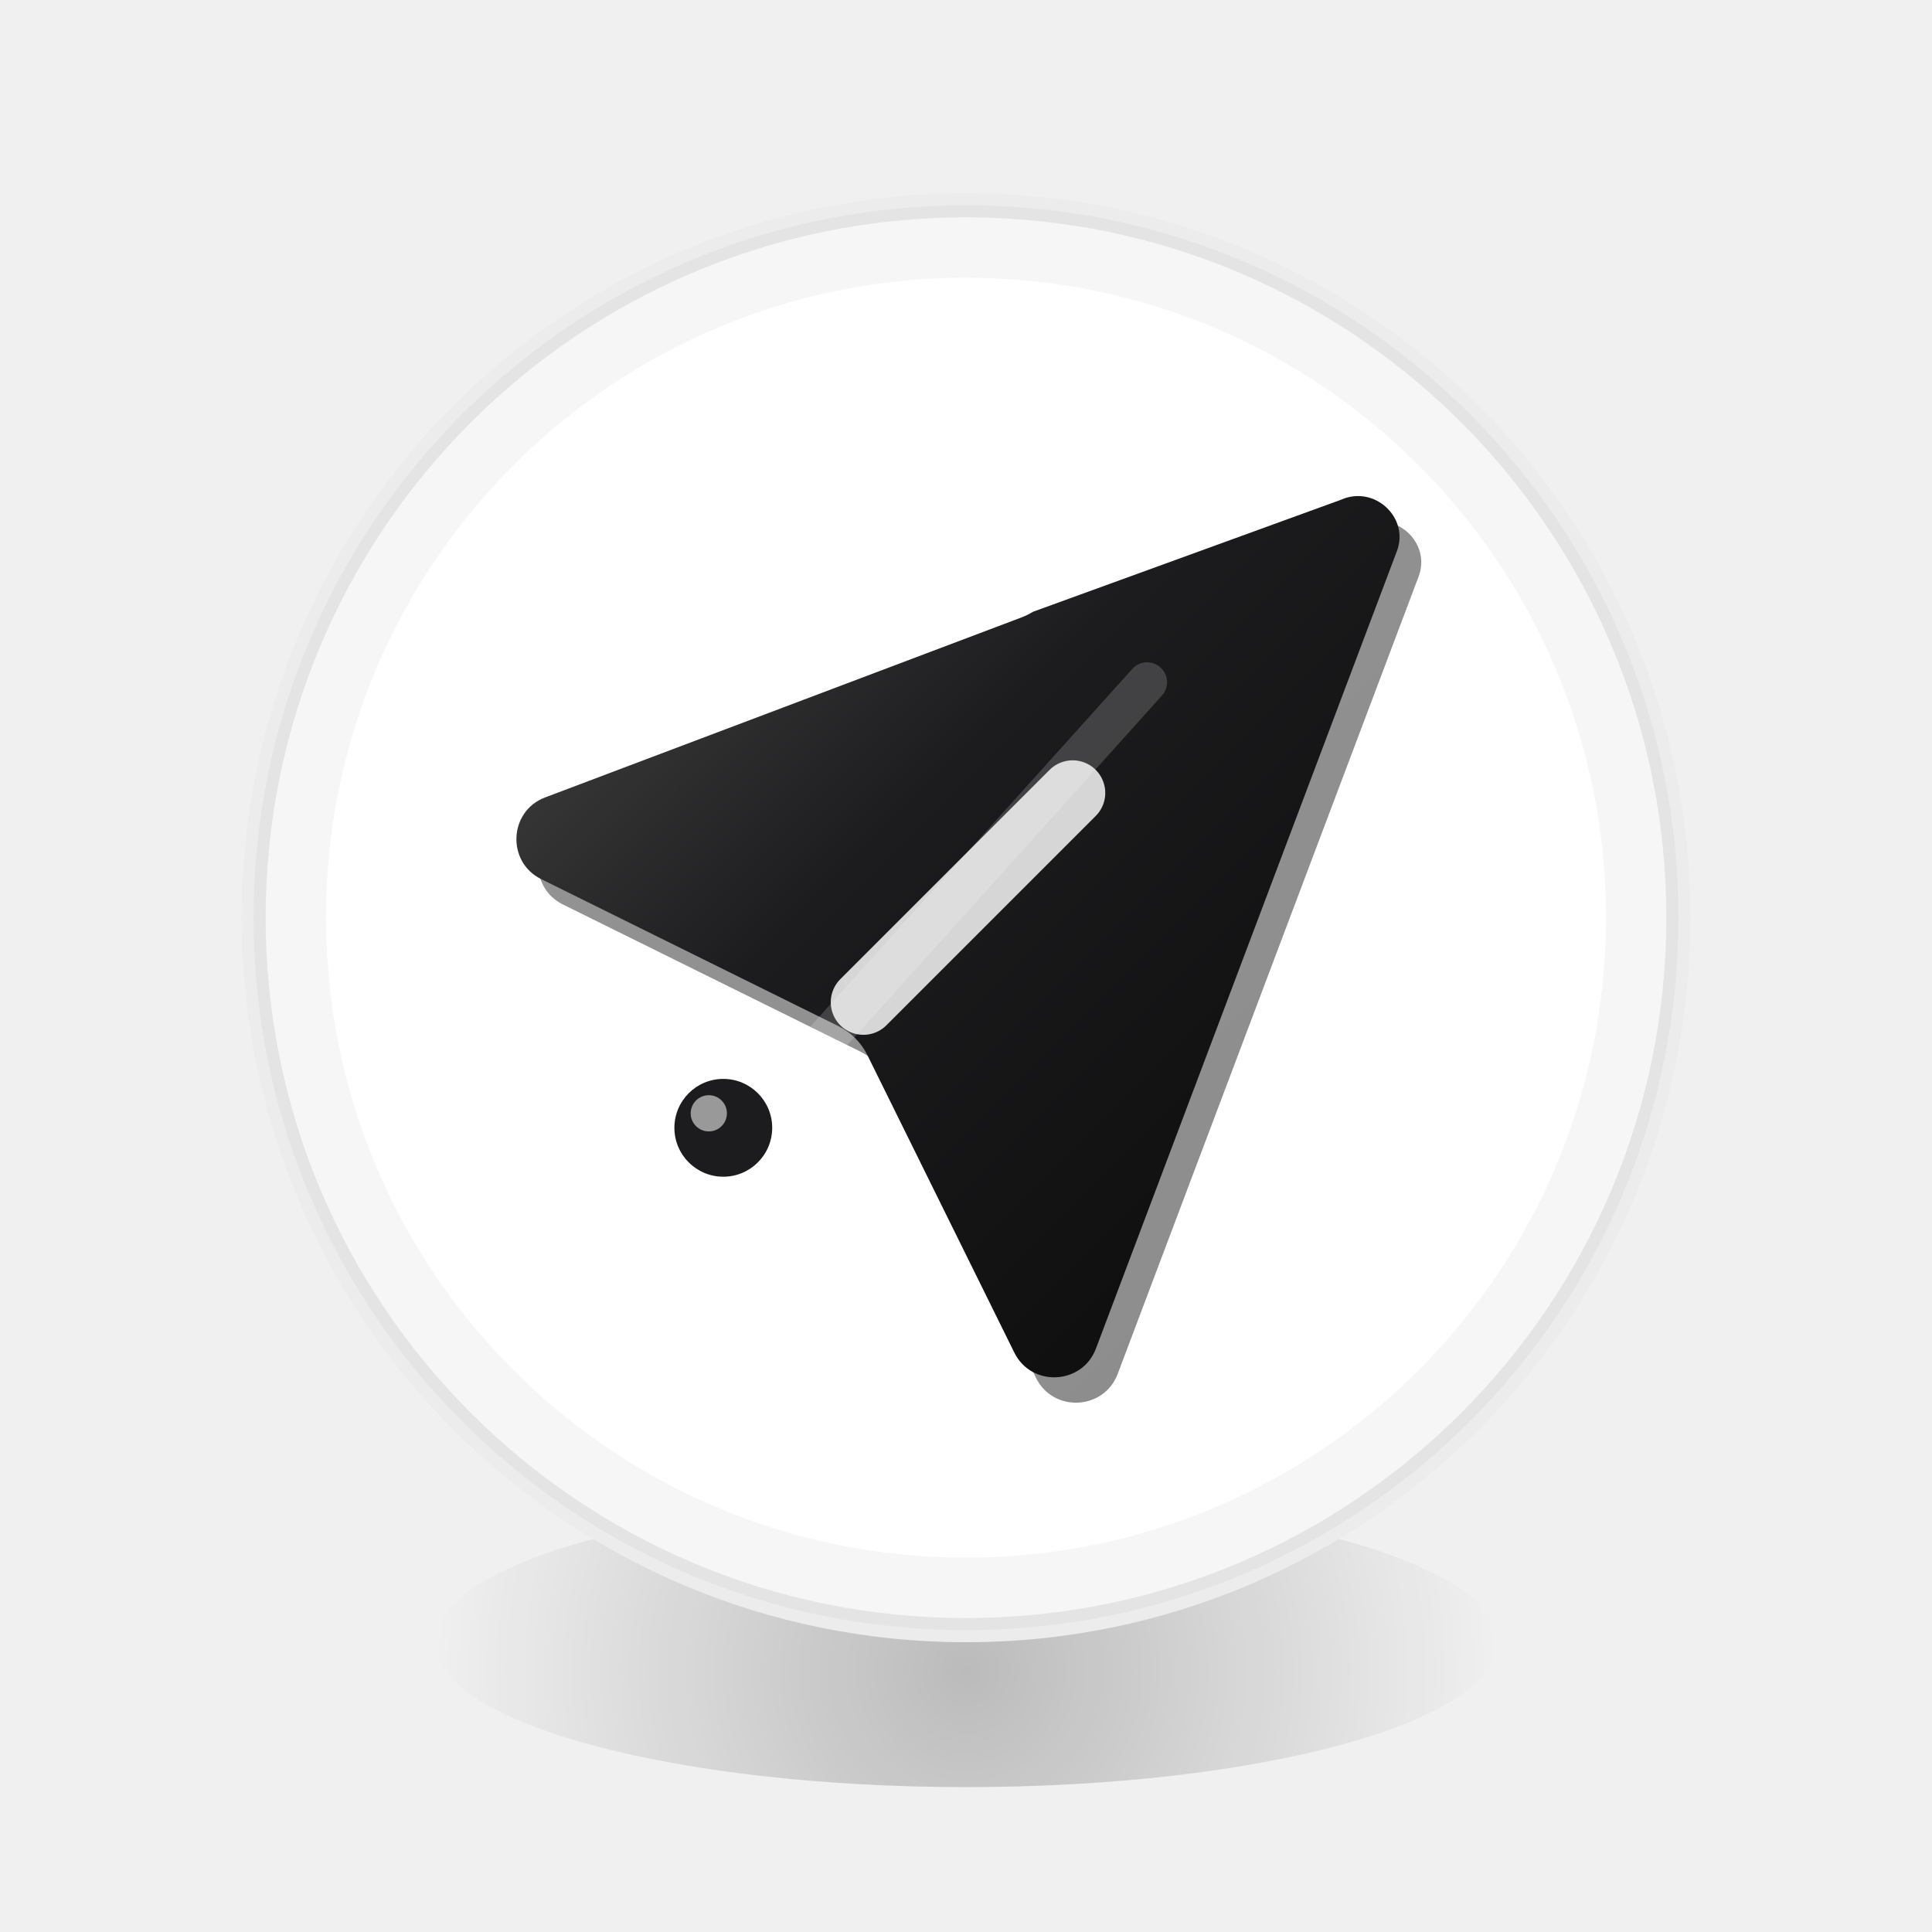
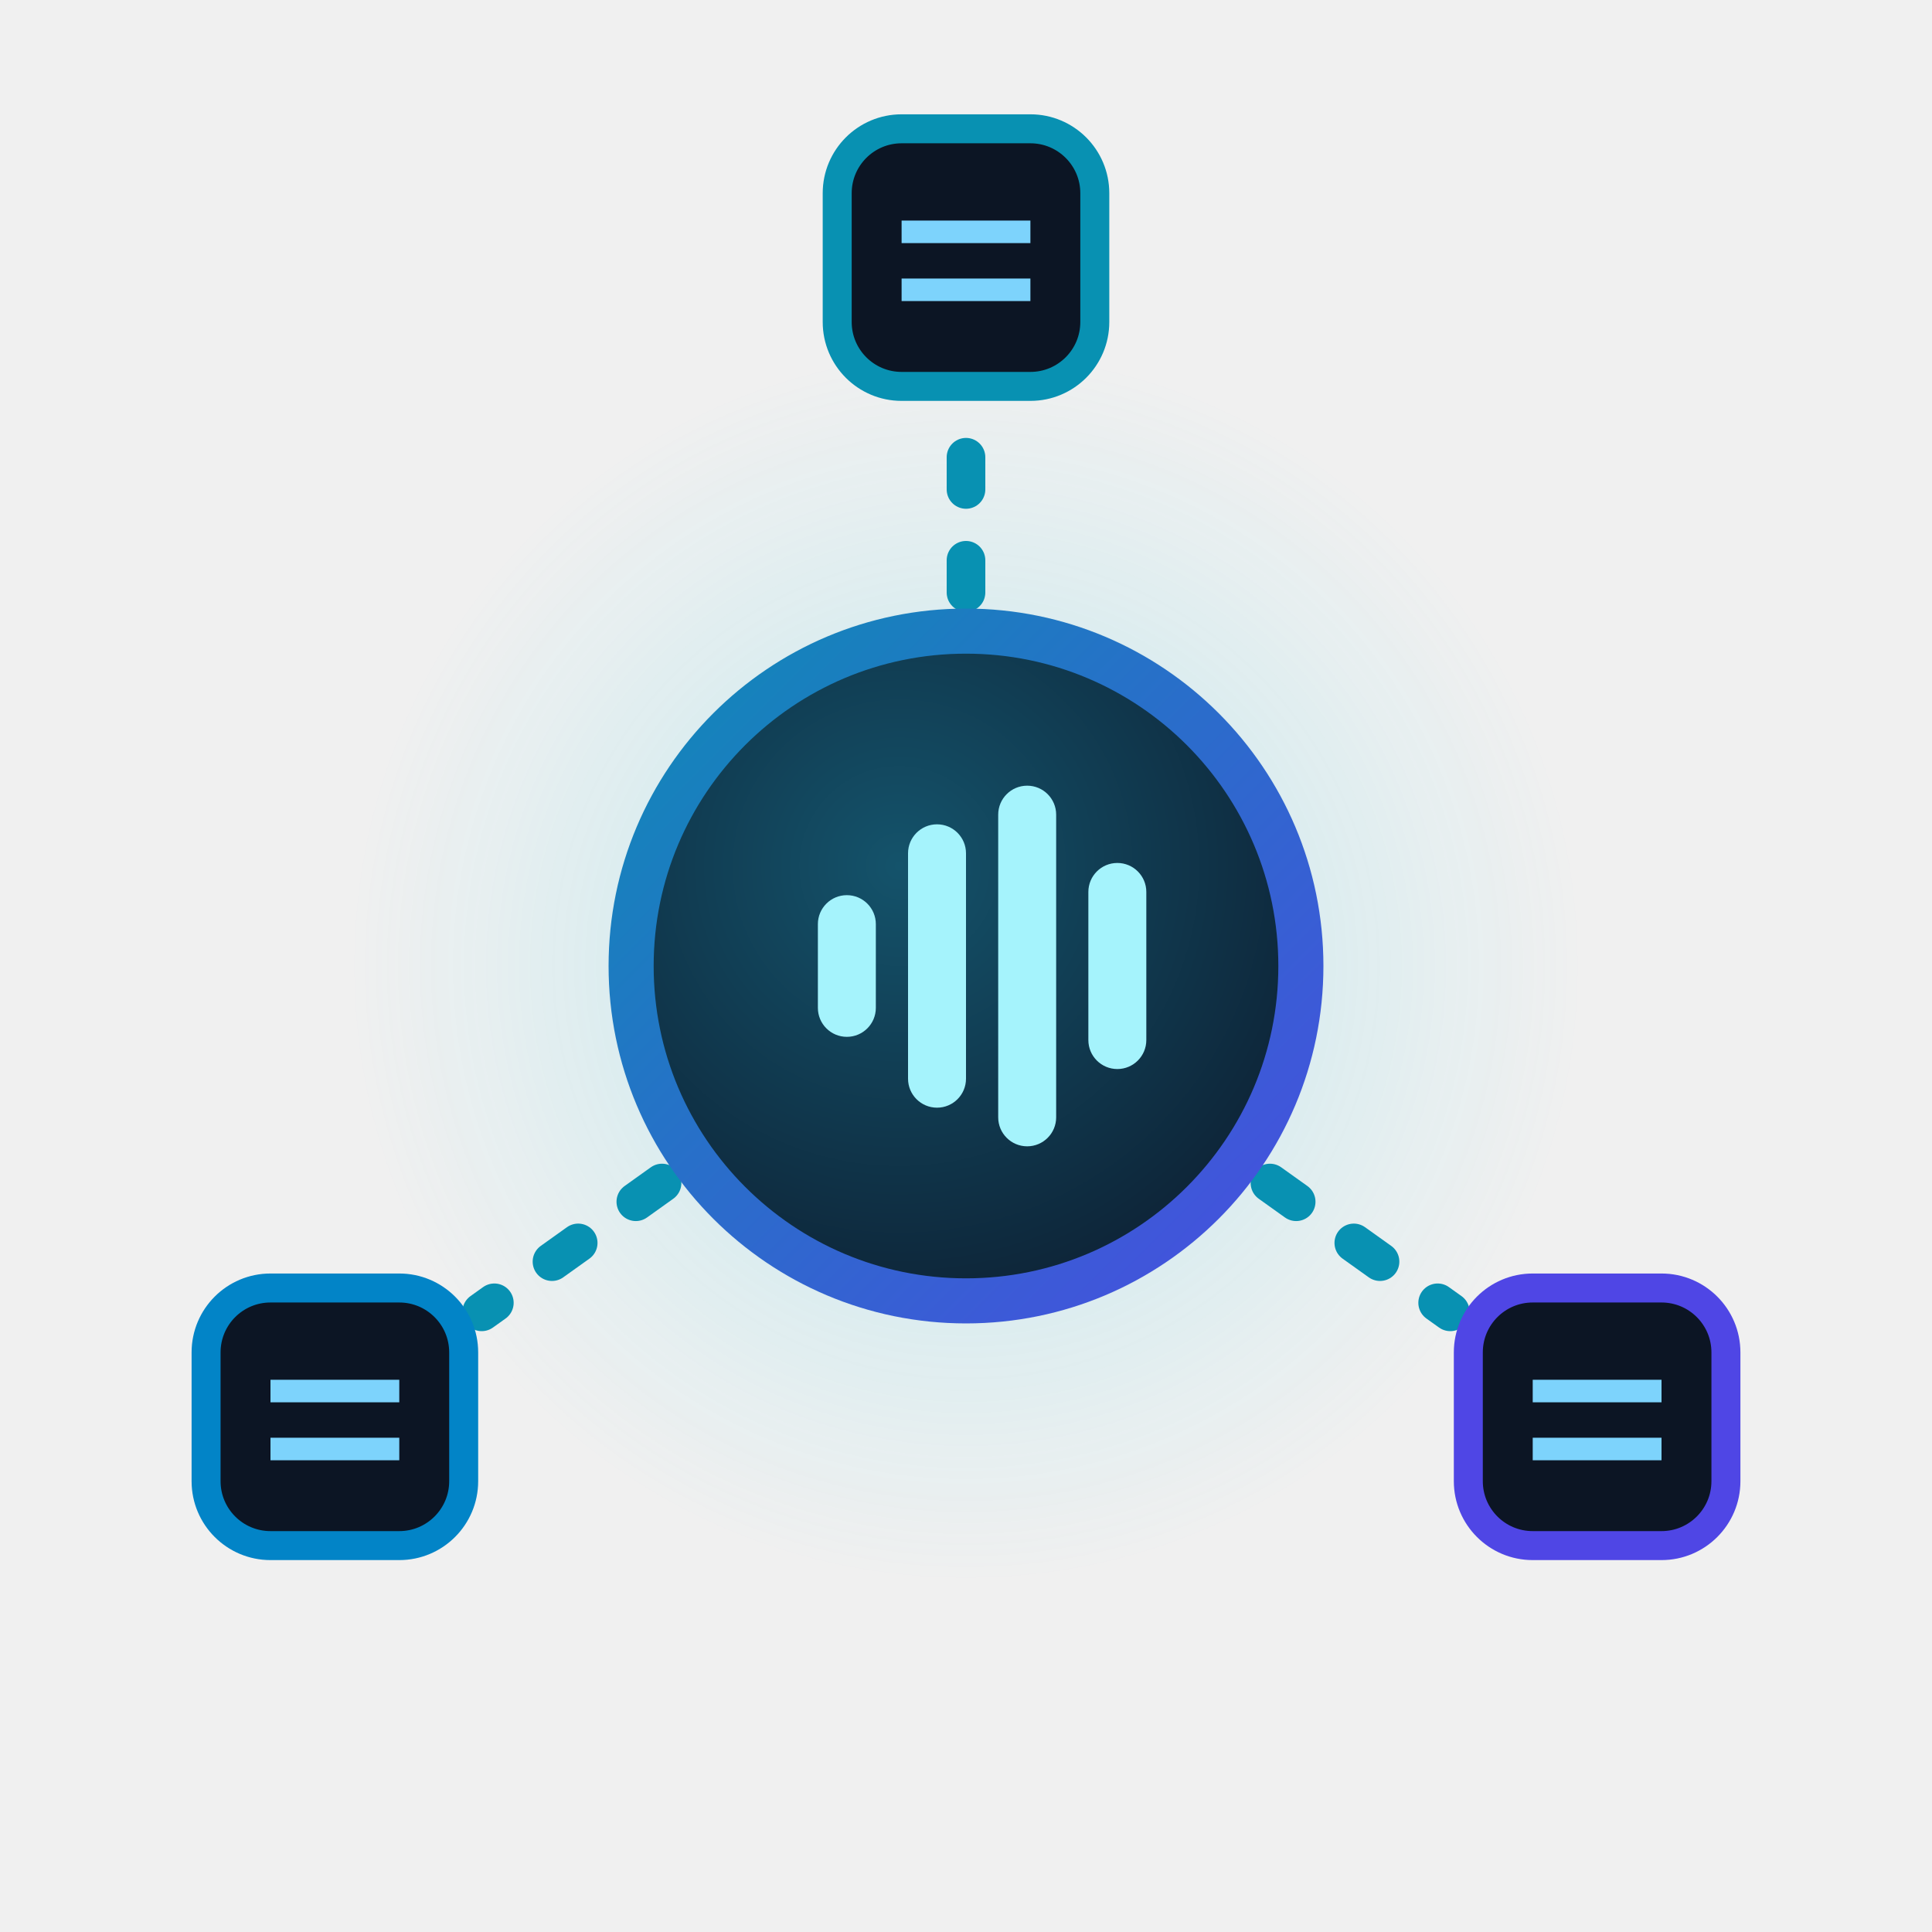
- <svg xmlns="http://www.w3.org/2000/svg" width="450" height="450" viewBox="0 0 450 450">
-   <radialGradient id="radialGradient1" cx="225" cy="389.25" r="123.75" fx="225" fy="389.25" gradientUnits="userSpaceOnUse">
-     <stop offset="1e-05" stop-color="#000000" stop-opacity="0.22" />
-     <stop offset="1" stop-color="#000000" stop-opacity="0" />
-   </radialGradient>
-   <path id="Path" fill="url(#radialGradient1)" stroke="none" d="M 348.75 382.5 C 348.75 401.14 293.345 416.25 225 416.25 C 156.655 416.25 101.25 401.14 101.25 382.5 C 101.25 363.86 156.655 348.75 225 348.75 C 293.345 348.75 348.75 363.86 348.75 382.5 Z" />
-   <path id="path1" fill="#ffffff" stroke="none" d="M 393.75 213.75 C 393.75 306.948 318.198 382.5 225 382.5 C 131.802 382.5 56.25 306.948 56.25 213.75 C 56.25 120.552 131.802 45 225 45 C 318.198 45 393.75 120.552 393.75 213.75 Z" />
-   <path id="path2" fill="none" stroke="#000000" stroke-width="5.625" stroke-opacity="0.078" d="M 390.938 213.75 C 390.938 305.395 316.645 379.688 225 379.688 C 133.355 379.688 59.062 305.395 59.062 213.75 C 59.062 122.105 133.355 47.812 225 47.812 C 316.645 47.812 390.938 122.105 390.938 213.75 Z" />
-   <path id="path3" fill="none" stroke="#000000" stroke-width="16.875" stroke-opacity="0.039" d="M 382.5 213.75 C 382.5 300.735 311.985 371.25 225 371.25 C 138.015 371.25 67.5 300.735 67.5 213.75 C 67.5 126.765 138.015 56.25 225 56.25 C 311.985 56.25 382.5 126.765 382.5 213.75 Z" />
-   <g id="Group">
-     <linearGradient id="linearGradient1" x1="125.345" y1="121.445" x2="331.044" y2="326.71" gradientUnits="userSpaceOnUse">
-       <stop offset="1e-05" stop-color="#111111" stop-opacity="1" />
-       <stop offset="1" stop-color="#000000" stop-opacity="1" />
+ <svg xmlns="http://www.w3.org/2000/svg" width="450" height="450" viewBox="0 0 300 300">
+   <style>
+     .breath { transform-origin: 150px 150px; transform-box: view-box; animation: breath 4s ease-in-out infinite; }
+     .link { animation: flow 1.1s linear infinite; }
+     .wave rect { transform-box: view-box; animation: eq 1.4s ease-in-out infinite; }
+     @keyframes breath { 0%, 100% { opacity: 0.5; transform: scale(1); } 50% { opacity: 1; transform: scale(1.1); } }
+     @keyframes flow { to { stroke-dashoffset: -32; } }
+     @keyframes eq { 0%, 100% { transform: scaleY(0.45); } 50% { transform: scaleY(1); } }
+     @media (prefers-reduced-motion: reduce) { .breath, .link, .wave rect { animation: none; } }
+   </style>
+   <defs>
+     <linearGradient id="jpRingL" x1="86" y1="86" x2="214" y2="214" gradientUnits="userSpaceOnUse">
+       <stop offset="0" stop-color="#0891b2" />
+       <stop offset="1" stop-color="#4f46e5" />
    </linearGradient>
-     <path id="path4" fill="url(#linearGradient1)" fill-rule="evenodd" stroke="none" opacity="0.45" d="M 317.477 122.283 C 325.158 118.88 333.389 126.429 330.424 134.285 L 260.324 320.024 C 257.133 328.481 245.319 329.053 241.317 320.952 L 207.098 251.676 C 205.648 248.738 203.271 246.359 200.335 244.906 L 131.1 210.662 C 123.003 206.657 123.576 194.837 132.028 191.643 L 242.995 149.713 C 243.927 149.361 244.824 148.92 245.674 148.398 L 317.477 122.283 Z" />
-     <linearGradient id="linearGradient2" x1="120.283" y1="115.539" x2="325.981" y2="320.804" gradientUnits="userSpaceOnUse">
-       <stop offset="1e-05" stop-color="#4a4a4a" stop-opacity="1" />
-       <stop offset="0.4" stop-color="#1c1c1e" stop-opacity="1" />
-       <stop offset="1" stop-color="#0a0a0a" stop-opacity="1" />
-     </linearGradient>
-     <path id="path5" fill="url(#linearGradient2)" fill-rule="evenodd" stroke="none" d="M 312.414 116.377 C 320.096 112.974 328.326 120.523 325.362 128.379 L 255.262 314.117 C 252.07 322.575 240.257 323.147 236.255 315.046 L 202.036 245.769 C 200.585 242.832 198.208 240.453 195.272 239 L 126.038 204.756 C 117.94 200.751 118.513 188.93 126.965 185.737 L 237.932 143.807 C 238.864 143.455 239.761 143.014 240.611 142.491 L 312.414 116.377 Z" />
-     <path id="path6" fill="none" stroke="#ffffff" stroke-width="9.281" stroke-opacity="0.176" stroke-linecap="round" d="M 191.25 243.281 L 267.188 158.906" />
-     <path id="path7" fill="none" stroke="#ffffff" stroke-width="15.188" stroke-opacity="0.82" stroke-linecap="round" d="M 201.094 233.437 L 249.843 184.688" />
-     <path id="path8" fill="#1c1c1e" stroke="none" d="M 179.859 262.688 C 179.859 268.978 174.76 274.078 168.469 274.078 C 162.178 274.078 157.078 268.978 157.078 262.688 C 157.078 256.397 162.178 251.297 168.469 251.297 C 174.76 251.297 179.859 256.397 179.859 262.688 Z" />
-     <path id="path9" fill="#ffffff" fill-opacity="0.549" stroke="none" d="M 169.312 259.312 C 169.312 261.642 167.424 263.531 165.094 263.531 C 162.764 263.531 160.875 261.642 160.875 259.312 C 160.875 256.983 162.764 255.094 165.094 255.094 C 167.424 255.094 169.312 256.983 169.312 259.312 Z" />
+     <radialGradient id="jpGlowL" cx="0.5" cy="0.5" r="0.5">
+       <stop offset="0" stop-color="#22d3ee" stop-opacity="0.22" />
+       <stop offset="1" stop-color="#22d3ee" stop-opacity="0" />
+     </radialGradient>
+     <radialGradient id="jpCoreL" cx="0.4" cy="0.35" r="0.9">
+       <stop offset="0" stop-color="#14536b" />
+       <stop offset="1" stop-color="#0b1426" />
+     </radialGradient>
+   </defs>
+   <circle cx="150" cy="150" r="95" fill="url(#jpGlowL)" class="breath" />
+   <g fill="none" stroke="#0891b2" stroke-width="6" stroke-linecap="round" stroke-dasharray="5 11">
+     <path d="M 150 92 L 150 62" class="link" />
+     <path d="M 102.8 183.7 L 74.8 203.7" class="link" style="animation-delay: 0.35s" />
+     <path d="M 197.2 183.7 L 225.2 203.7" class="link" style="animation-delay: 0.7s" />
  </g>
+   <circle cx="150" cy="150" r="52" fill="url(#jpCoreL)" stroke="url(#jpRingL)" stroke-width="7" />
+   <g fill="#a5f3fc" class="wave">
+     <rect x="127" y="139" width="9" height="22" rx="4.5" style="transform-origin: 131.5px 150px" />
+     <rect x="141" y="128" width="9" height="44" rx="4.5" style="transform-origin: 145.5px 150px; animation-delay: 0.2s" />
+     <rect x="155" y="122" width="9" height="56" rx="4.5" style="transform-origin: 159.5px 150px; animation-delay: 0.4s" />
+     <rect x="169" y="134" width="9" height="32" rx="4.5" style="transform-origin: 173.5px 150px; animation-delay: 0.6s" />
+   </g>
+   <g fill="#0c1524" stroke-width="4.5">
+     <rect x="130" y="20" width="40" height="40" rx="10" stroke="#0891b2" />
+     <rect x="32" y="200" width="40" height="40" rx="10" stroke="#0284c7" />
+     <rect x="228" y="200" width="40" height="40" rx="10" stroke="#4f46e5" />
+   </g>
+   <path d="M 140 36 H 160 M 140 45 H 160 M 42 216 H 62 M 42 225 H 62 M 238 216 H 258 M 238 225 H 258" fill="none" stroke="#7dd3fc" stroke-width="3.5" />
</svg>
